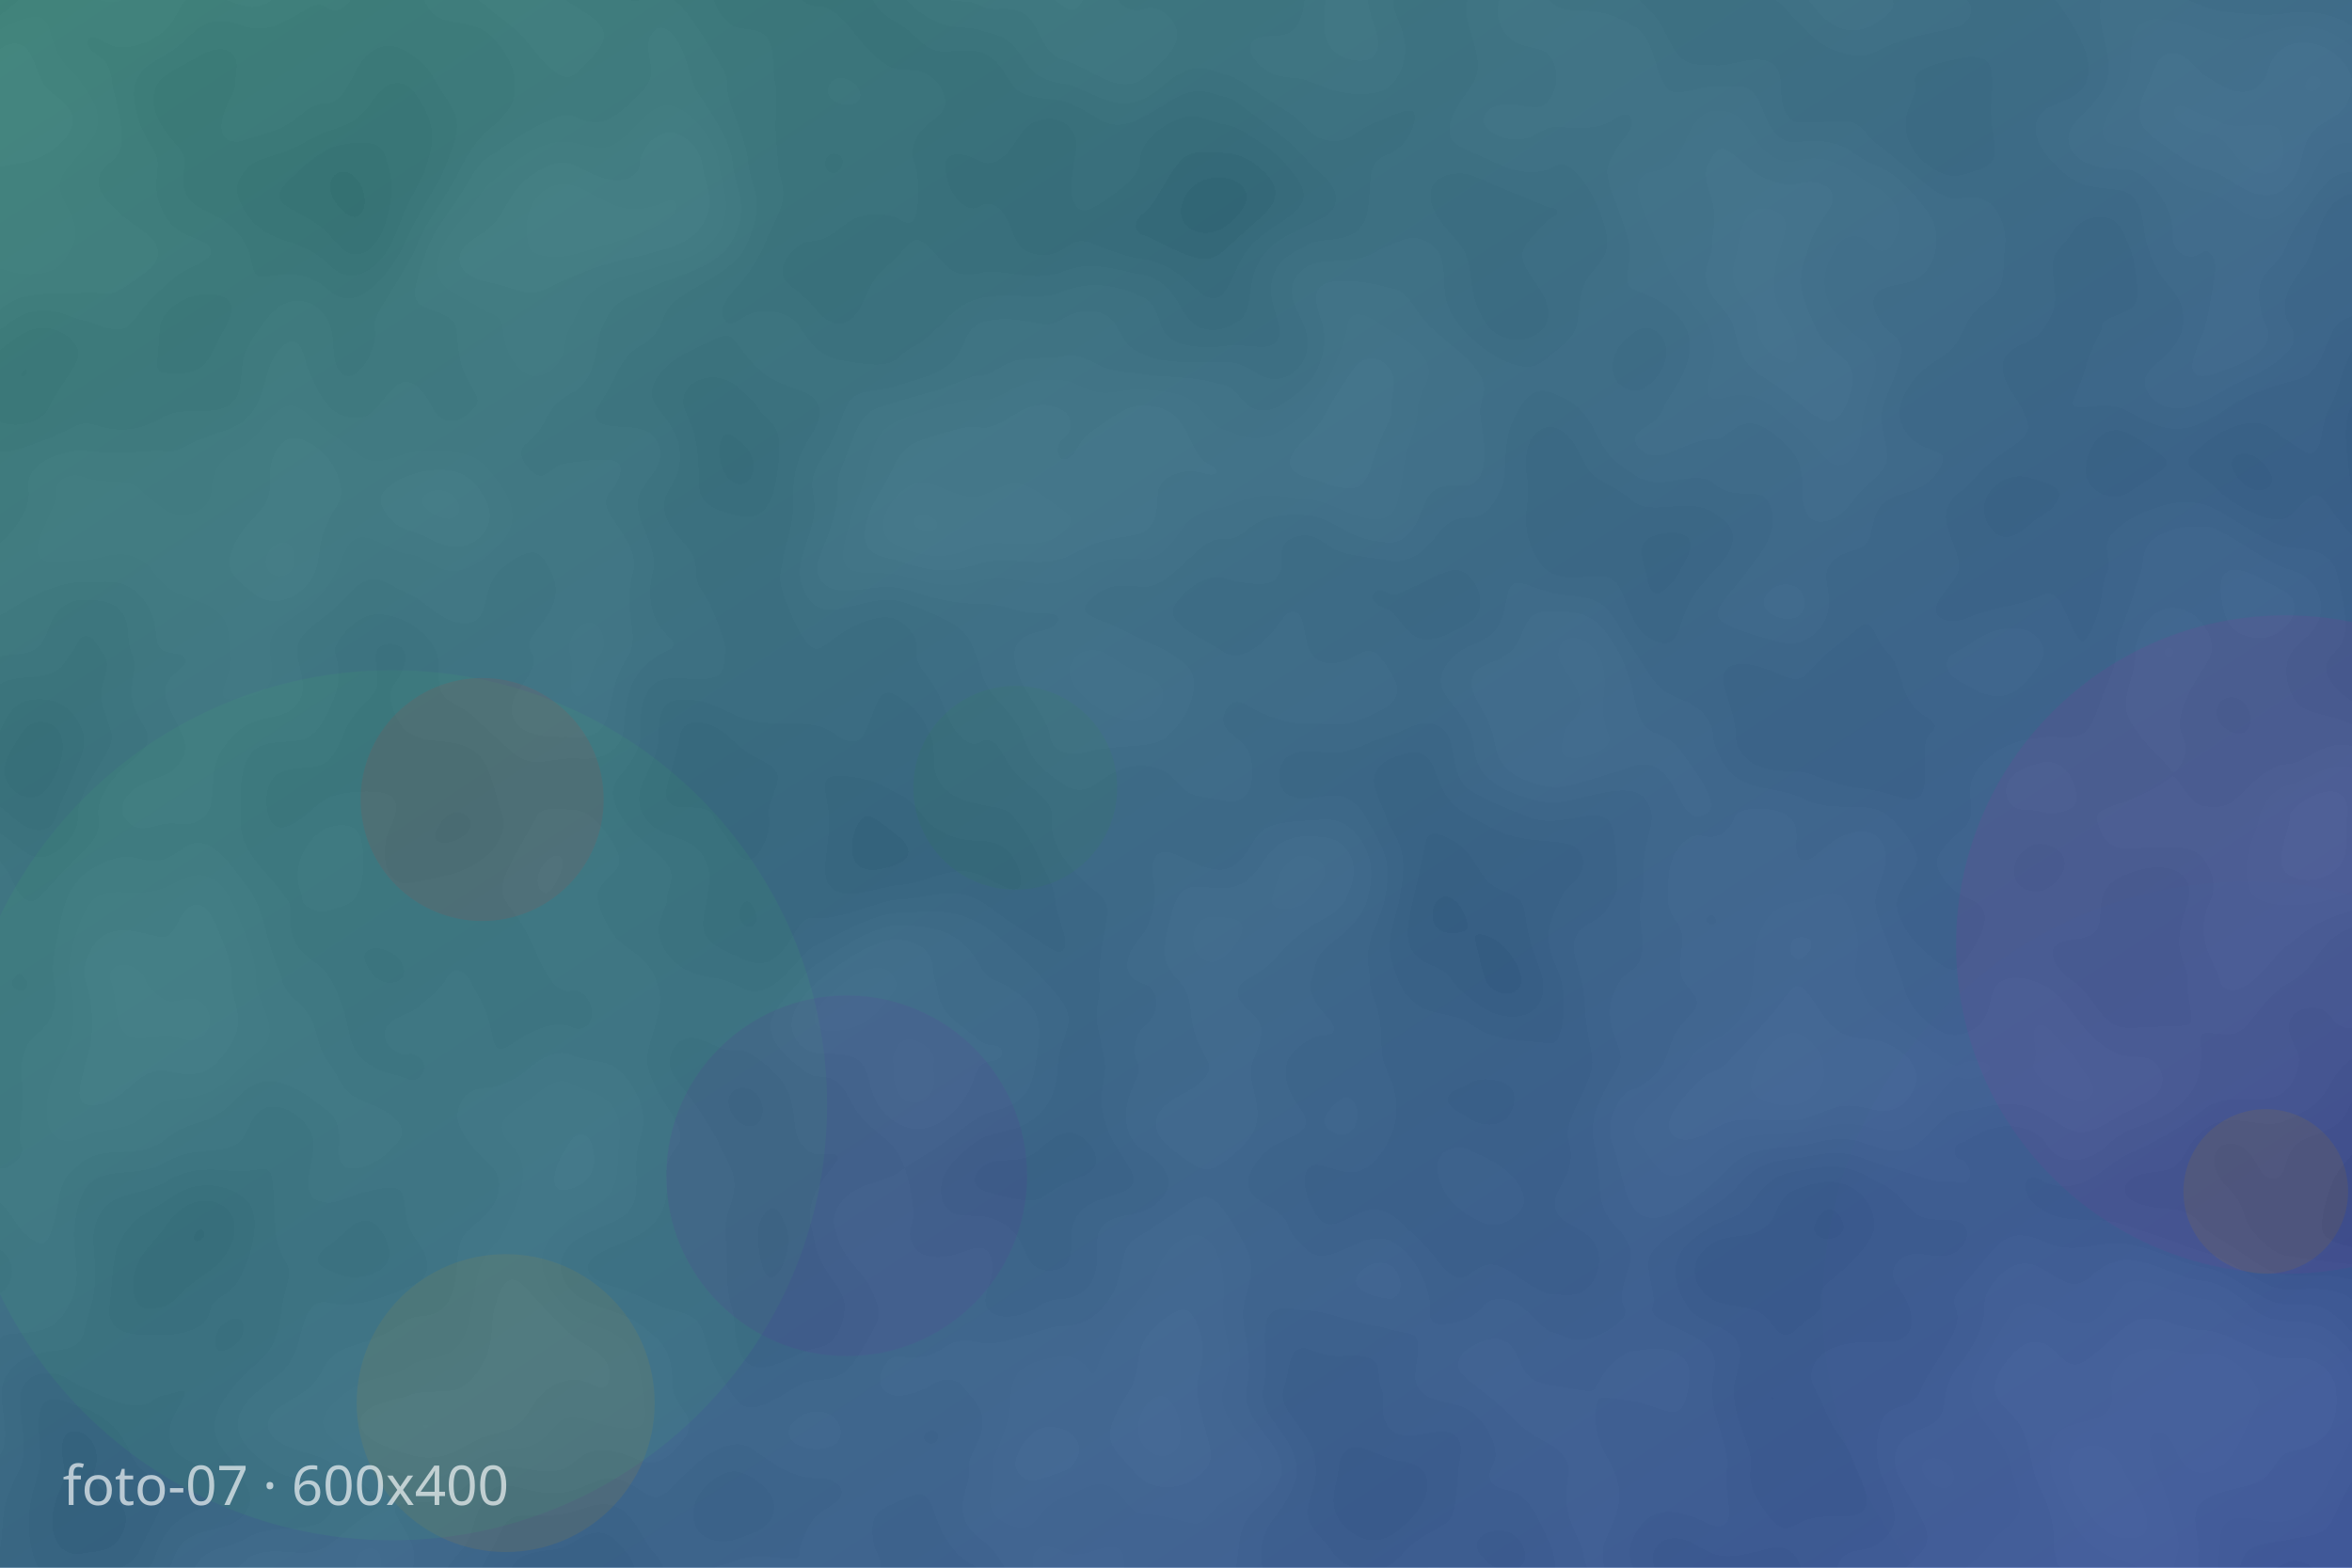
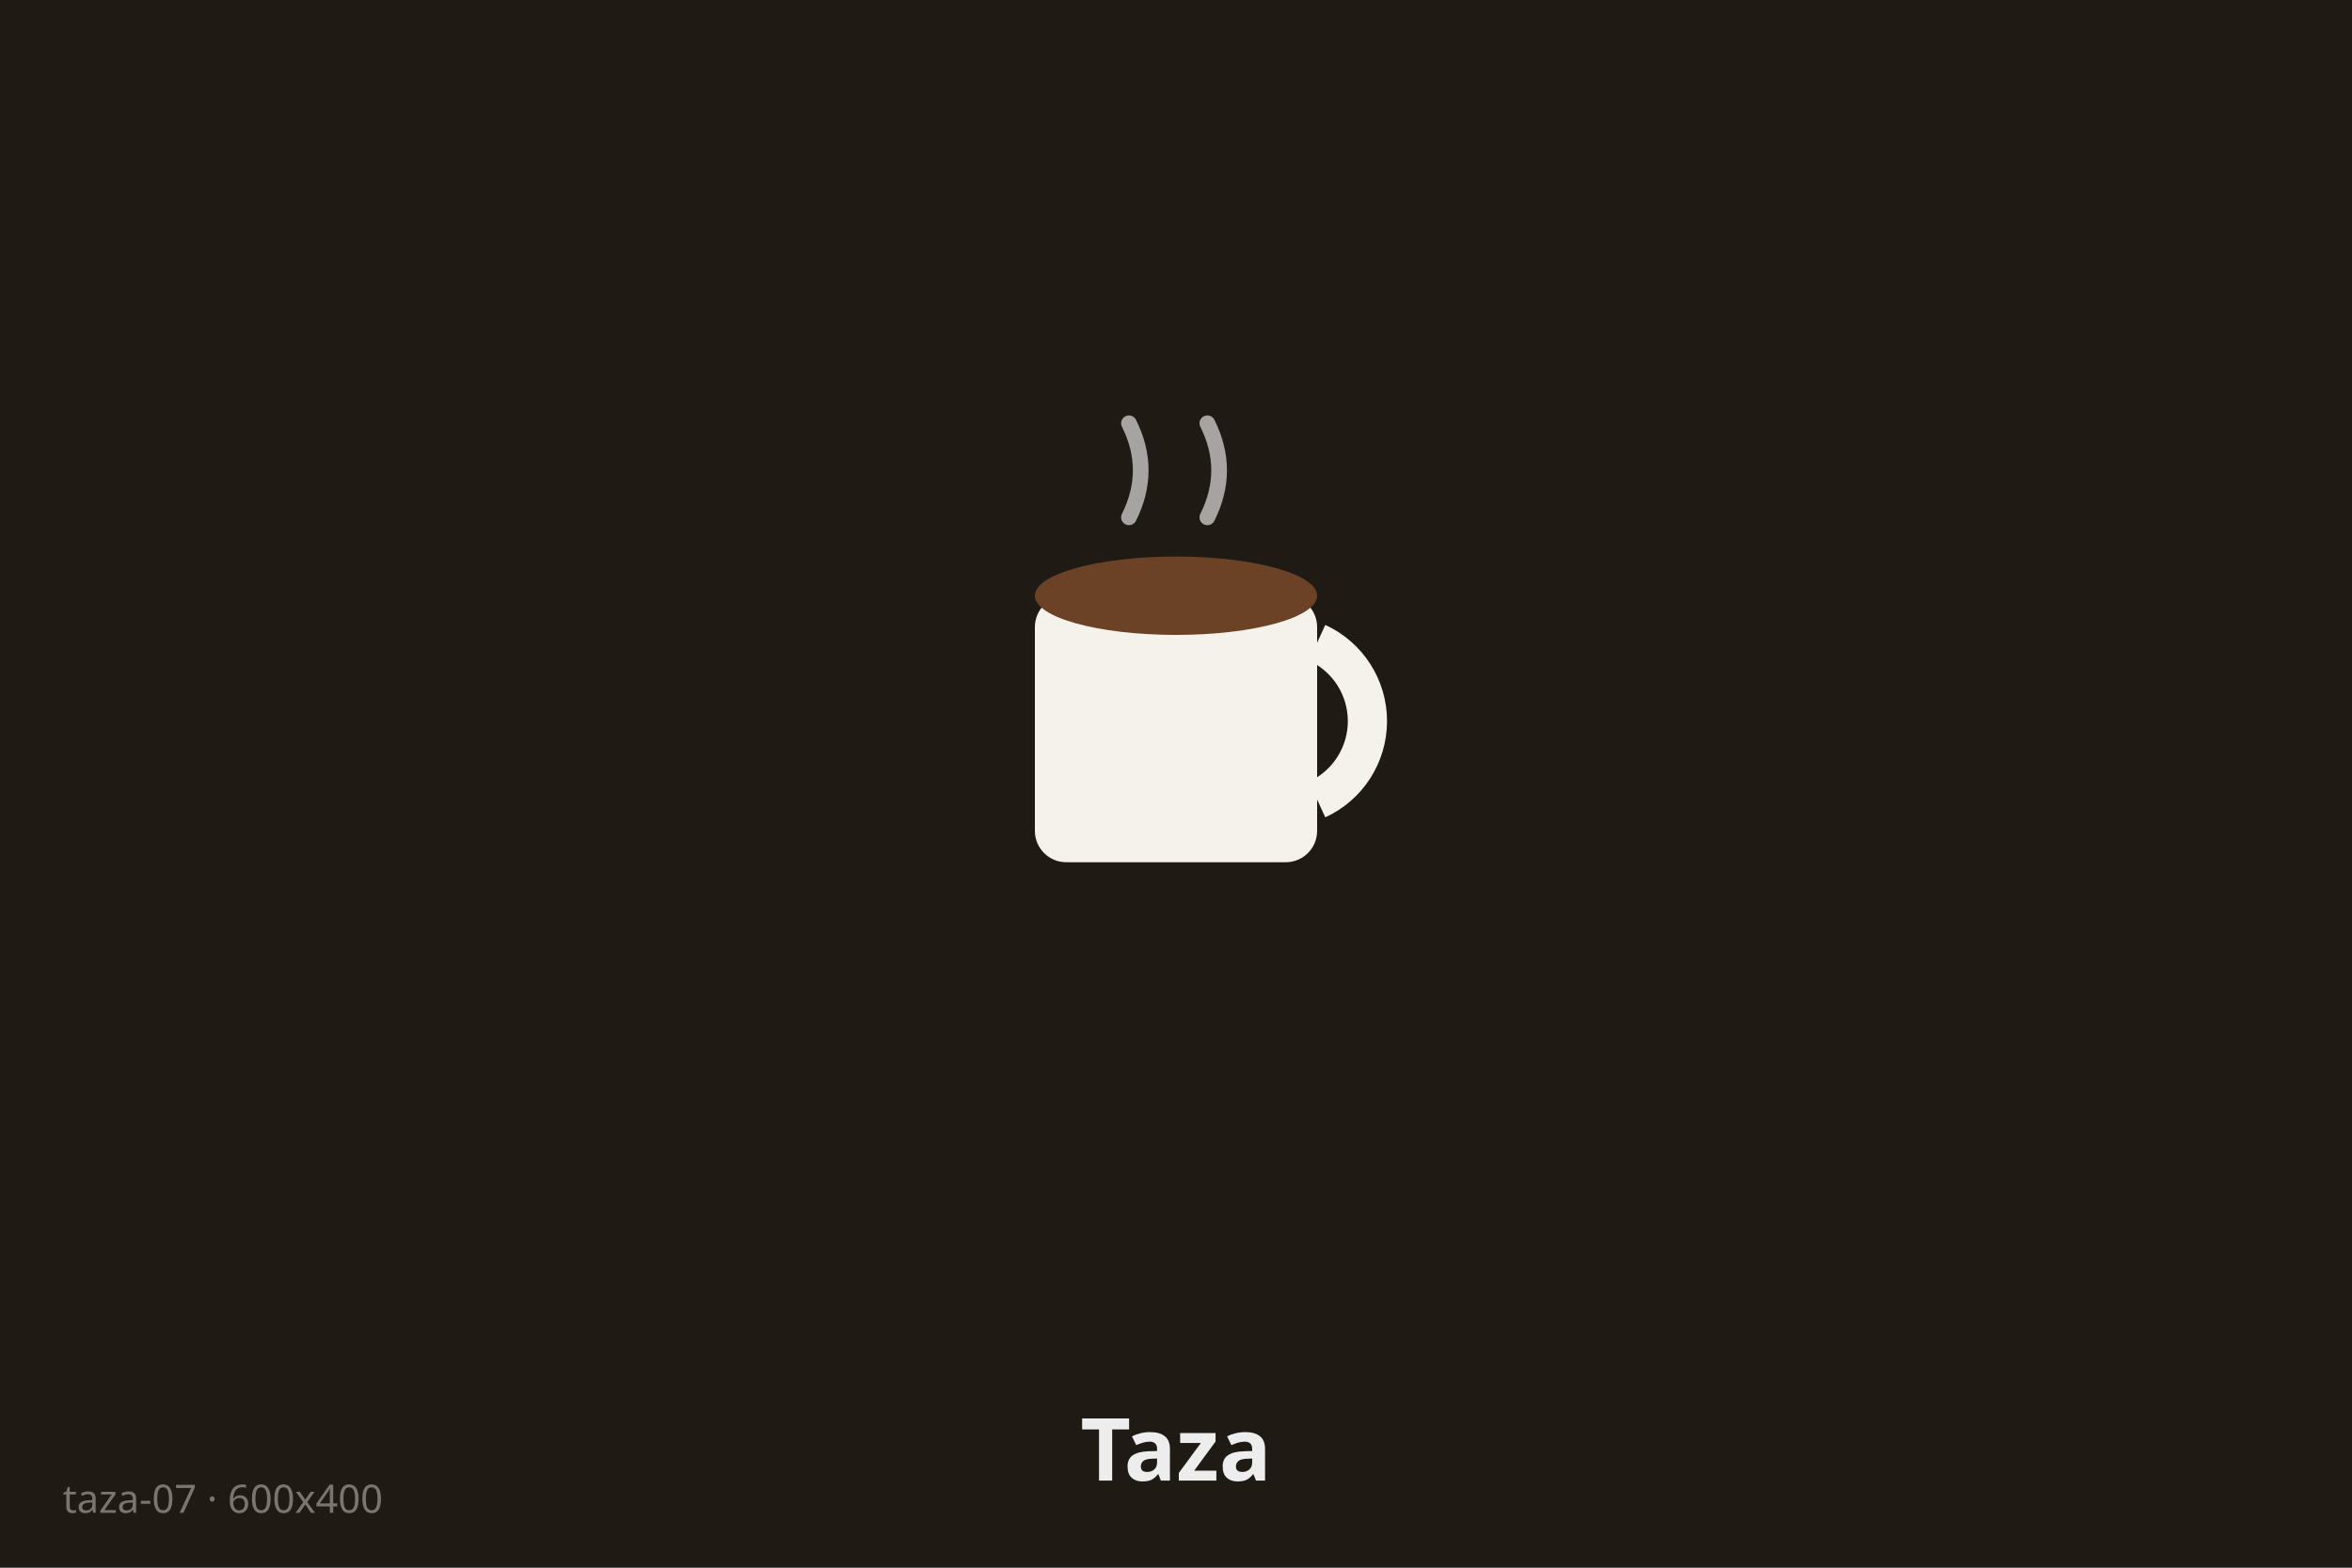
<svg xmlns="http://www.w3.org/2000/svg" width="600" height="400" viewBox="0 0 600 400">
-   <defs>
-     <linearGradient id="g6" x1="0" y1="0" x2="1" y2="1">
-       <stop offset="0%" stop-color="#4dd2c0" />
-       <stop offset="100%" stop-color="#4d7bff" />
-     </linearGradient>
-     <filter id="noise6" x="-20%" y="-20%" width="140%" height="140%">
-       <feTurbulence type="fractalNoise" baseFrequency="0.012" numOctaves="3" seed="390" result="noise" />
-       <feColorMatrix in="noise" type="matrix" values="0 0 0 0 1  0 0 0 0 1  0 0 0 0 1  0 0 0 0.06 0" />
-       <feComposite operator="over" in2="SourceGraphic" />
-     </filter>
-   </defs>
-   <rect width="600" height="400" fill="url(#g6)" />
-   <circle cx="583" cy="241" r="84" fill="#c04dff" opacity="0.18" />
-   <circle cx="129" cy="358" r="38" fill="#ffcf4d" opacity="0.18" />
-   <circle cx="100" cy="282" r="111" fill="#4dffb8" opacity="0.18" />
-   <circle cx="573" cy="333" r="108" fill="#5b8cff" opacity="0.18" />
-   <circle cx="123" cy="204" r="31" fill="#ff6b6b" opacity="0.18" />
-   <circle cx="259" cy="201" r="26" fill="#35c98f" opacity="0.18" />
-   <circle cx="578" cy="304" r="21" fill="#f5b942" opacity="0.18" />
-   <circle cx="216" cy="300" r="46" fill="#7c4dff" opacity="0.18" />
-   <rect width="600" height="400" filter="url(#noise6)" opacity="0.5" />
-   <text x="16" y="384" font-family="sans-serif" font-size="14" fill="rgba(255,255,255,0.65)">foto-07 · 600x400</text>
+   <rect width="600" height="400" fill="#201a14" />
+   <g transform="translate(300, 168) scale(2.000)">
+     <rect x="-18" y="-8" width="36" height="34" rx="4" fill="#f5f2ec" />
+     <ellipse cx="0" cy="-8" rx="18" ry="5" fill="#6b4226" />
+     <path d="M 18 -2 a 11 11 0 0 1 0 20" stroke="#f5f2ec" stroke-width="5" fill="none" />
+     <path d="M -6 -18 q 3 -6 0 -12" stroke="#ffffff" stroke-width="2" fill="none" opacity="0.6" stroke-linecap="round" />
+     <path d="M 4 -18 q 3 -6 0 -12" stroke="#ffffff" stroke-width="2" fill="none" opacity="0.6" stroke-linecap="round" />
+   </g>
+   <text x="300" y="377.778" font-family="sans-serif" font-size="22.222" font-weight="700" fill="rgba(255,255,255,0.92)" text-anchor="middle">Taza</text>
+   <text x="16" y="386" font-family="sans-serif" font-size="10" fill="rgba(255,255,255,0.4)">taza-07 · 600x400</text>
</svg>
